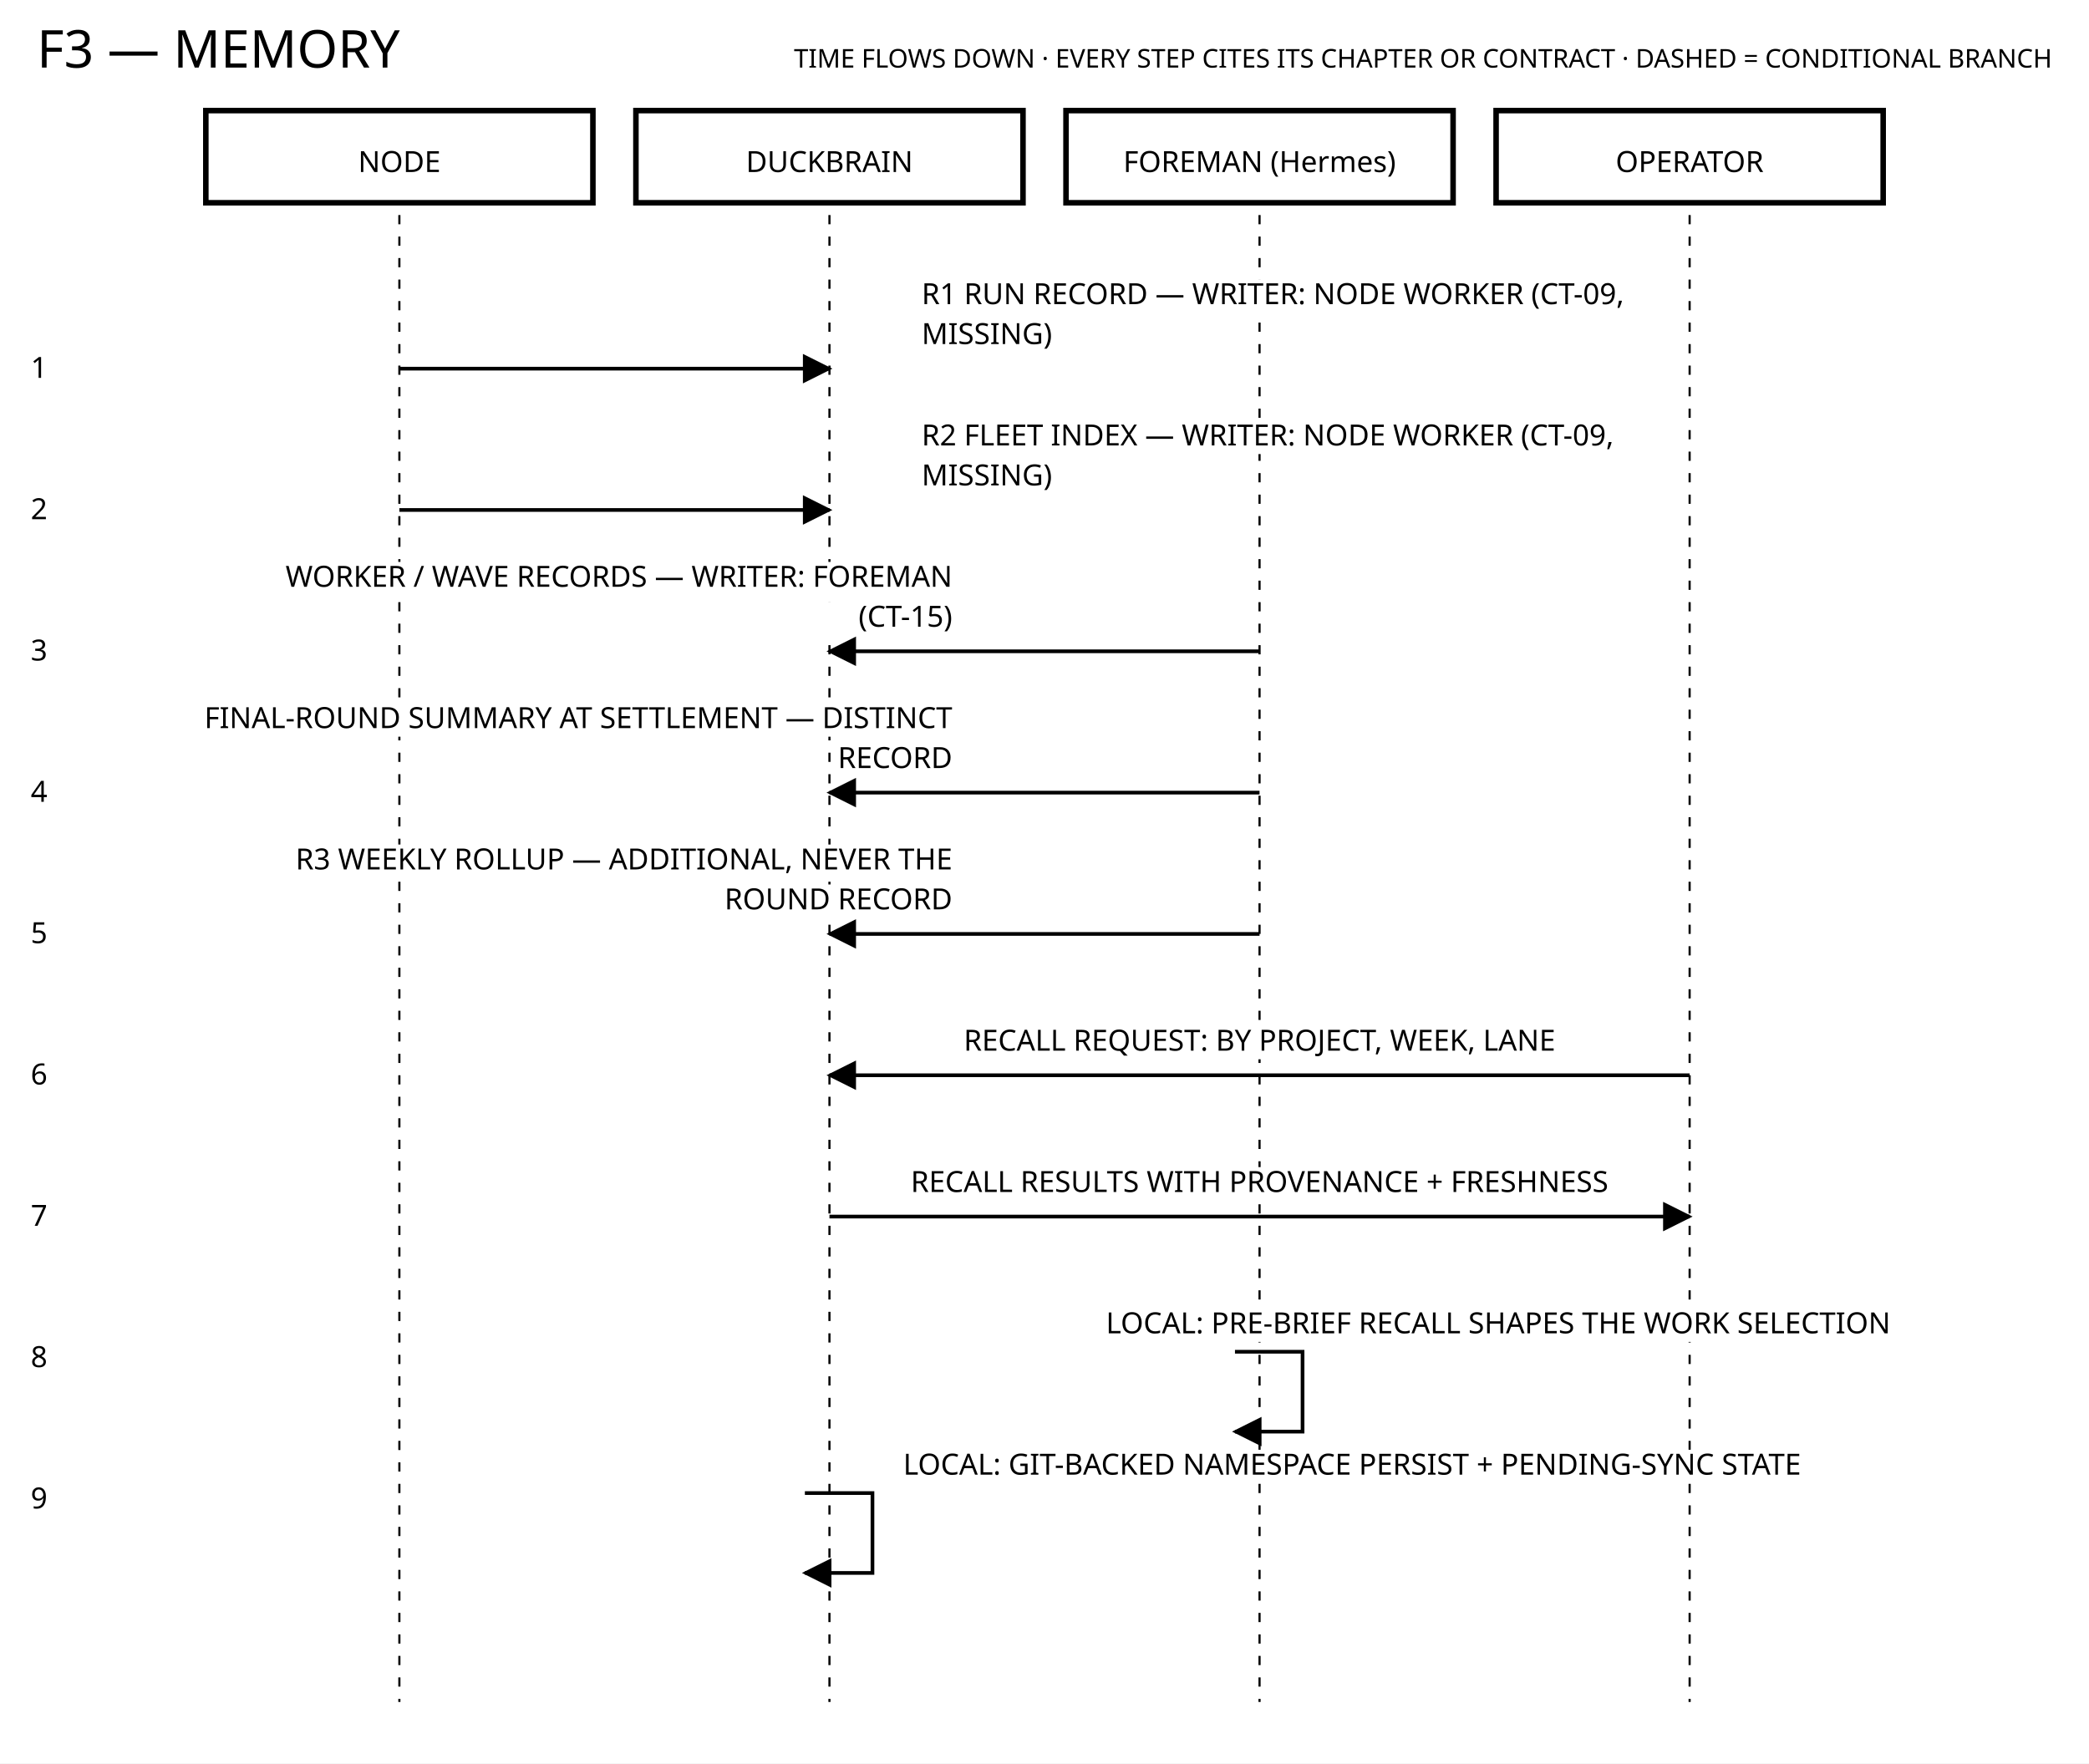
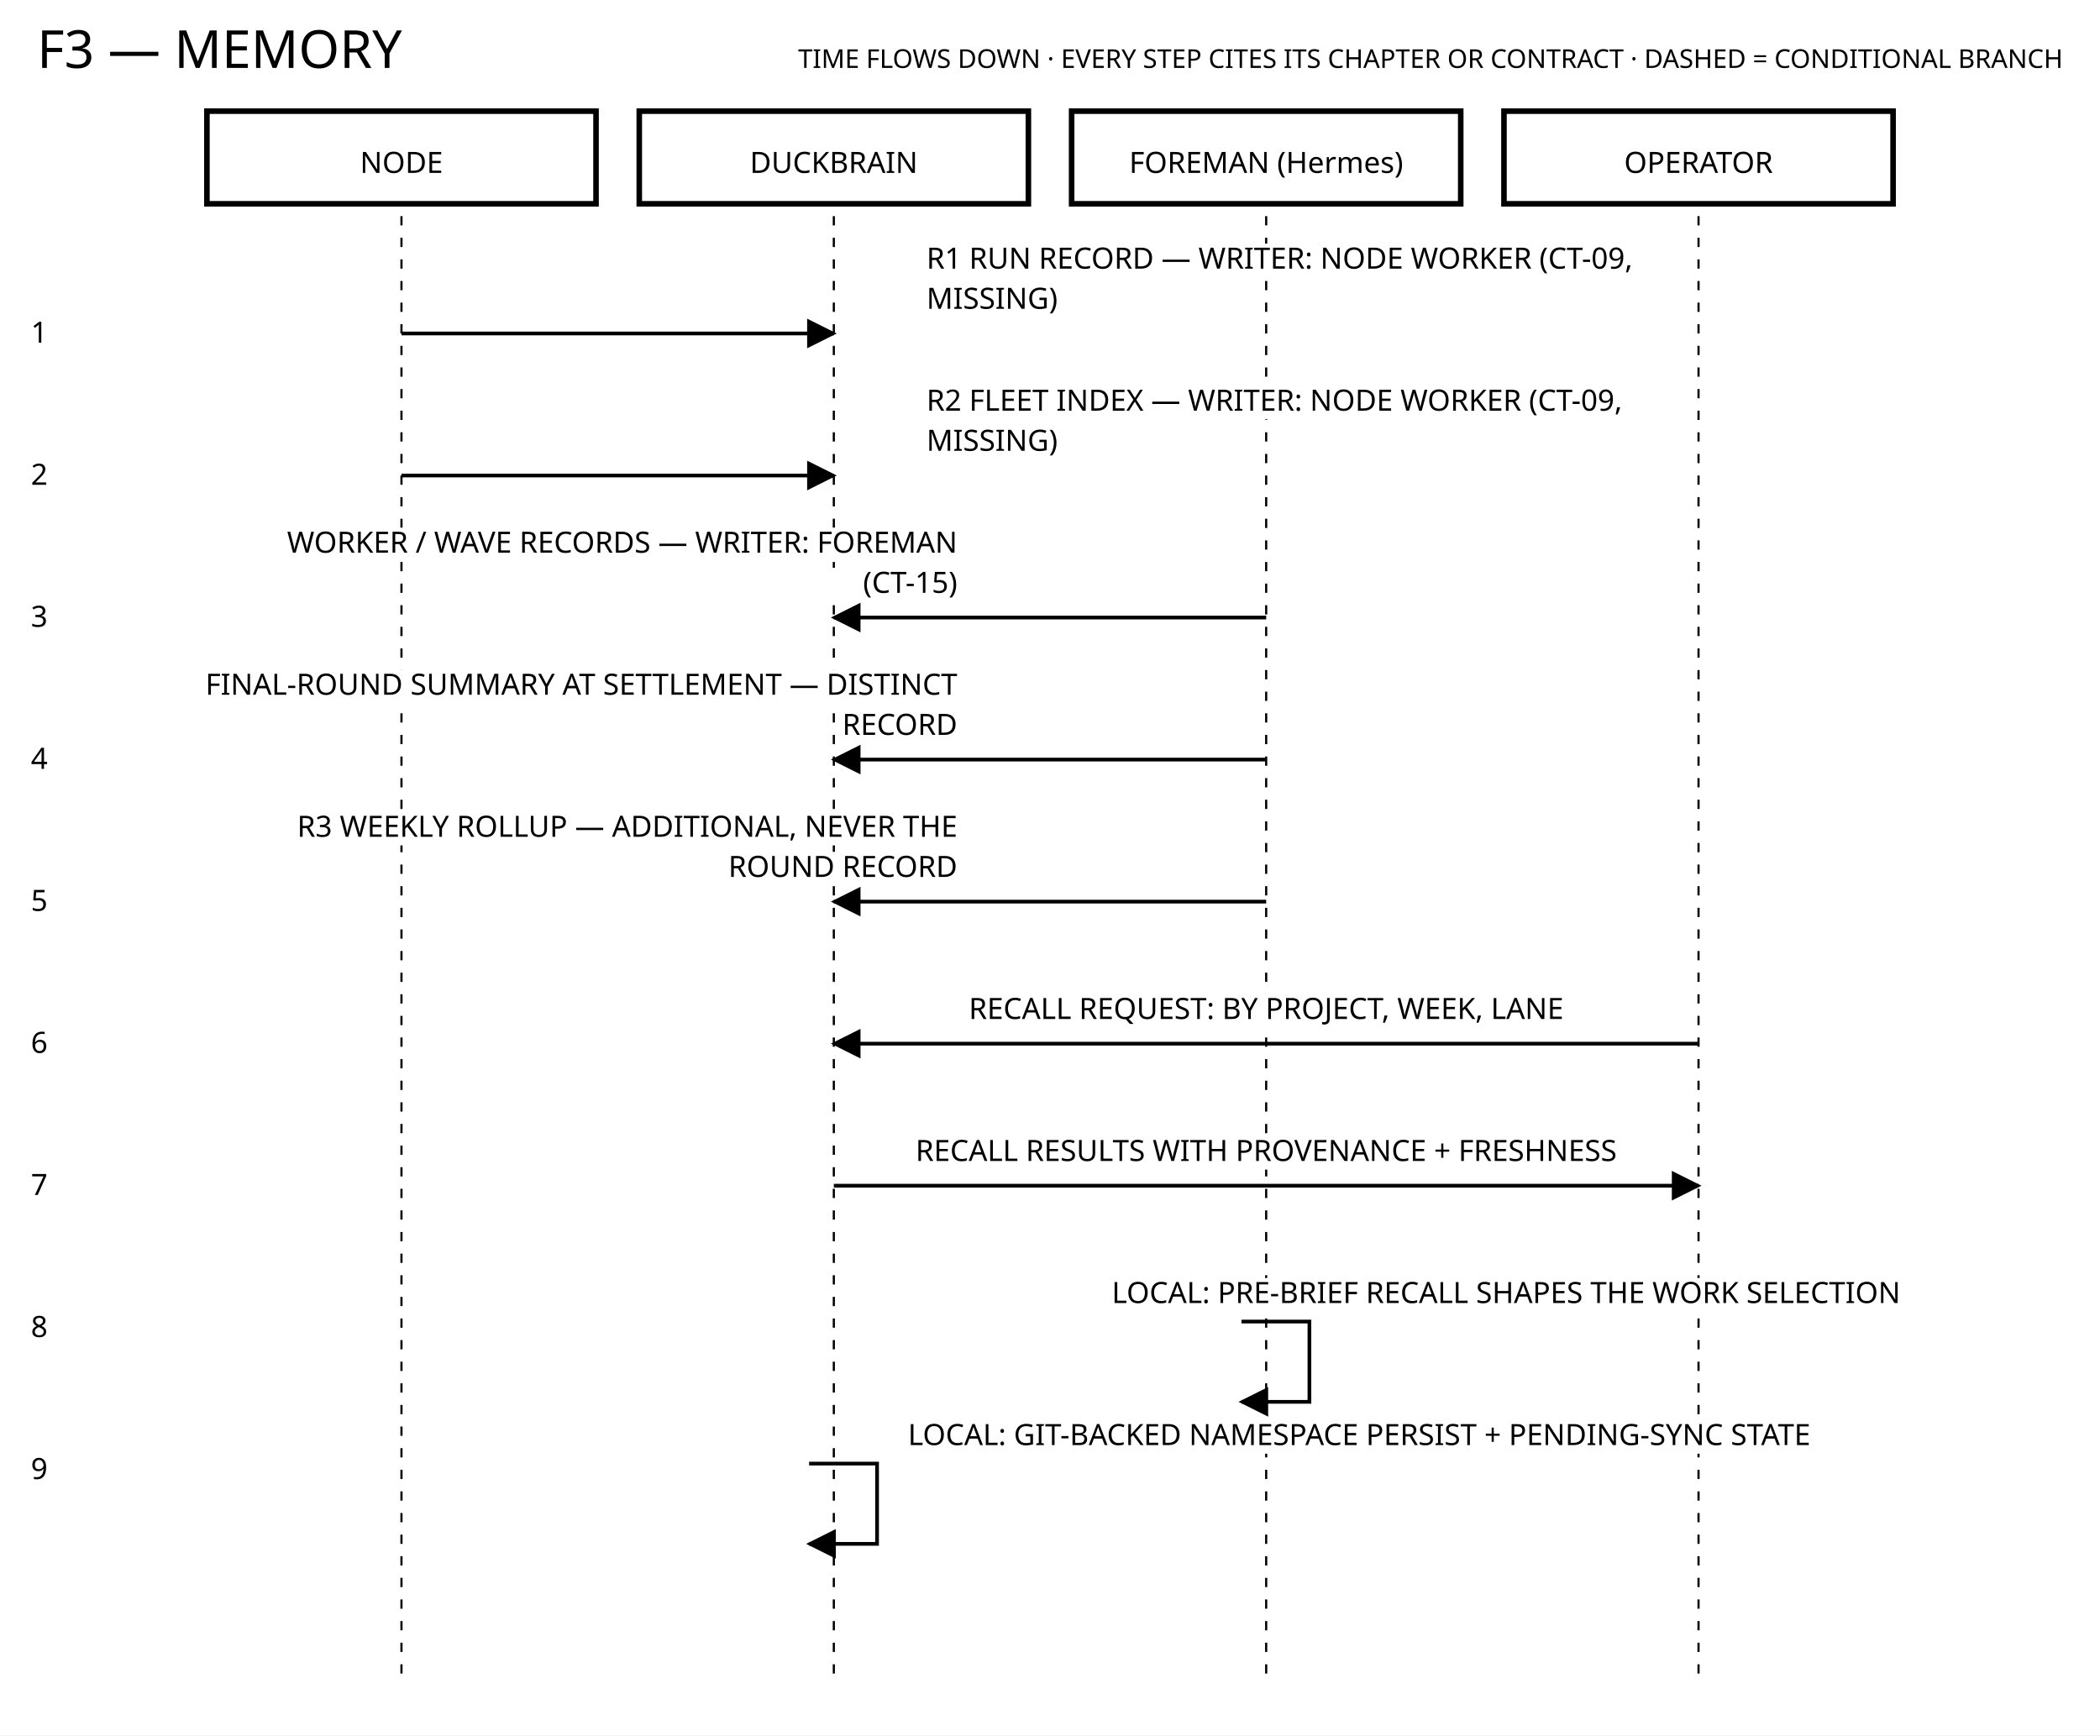
- <svg xmlns="http://www.w3.org/2000/svg" width="170.0mm" height="143.5mm" viewBox="0 0 680 574.0" preserveAspectRatio="xMidYMid meet">
-   <rect width="680" height="574.0" fill="#ffffff" />
+ <svg xmlns="http://www.w3.org/2000/svg" width="170.0mm" height="140.5mm" viewBox="0 0 680 562.0" preserveAspectRatio="xMidYMid meet">
+   <rect width="680" height="562.0" fill="#ffffff" />
  <defs>
    <marker id="ar" viewBox="0 0 10 10" refX="9" refY="5" markerWidth="8" markerHeight="8" orient="auto">
      <path d="M0,0 L10,5 L0,10 z" fill="#000000" />
    </marker>
  </defs>
  <g font-family="Routed Gothic Narrow, Routed Gothic, sans-serif">
    <text x="12.0" y="22.0" font-size="17.00" fill="#000000" text-anchor="start">F3 — MEMORY</text>
    <text x="668.0" y="22.0" font-size="8.40" fill="#000000" text-anchor="end">TIME FLOWS DOWN · EVERY STEP CITES ITS CHAPTER OR CONTRACT · DASHED = CONDITIONAL BRANCH</text>
    <rect x="67.0" y="36.0" width="126.0" height="30.0" fill="#ffffff" stroke="#000000" stroke-width="1.8" />
    <text x="130.0" y="56.0" font-size="9.50" fill="#000000" text-anchor="middle">NODE</text>
-     <polyline points="130.0,70.0 130.0,554.0" fill="none" stroke="#000000" stroke-width="0.7" stroke-dasharray="3 4" />
+     <polyline points="130.0,70.0 130.0,542.0" fill="none" stroke="#000000" stroke-width="0.7" stroke-dasharray="3 4" />
    <rect x="207.0" y="36.0" width="126.0" height="30.0" fill="#ffffff" stroke="#000000" stroke-width="1.8" />
    <text x="270.0" y="56.0" font-size="9.50" fill="#000000" text-anchor="middle">DUCKBRAIN</text>
-     <polyline points="270.0,70.0 270.0,554.0" fill="none" stroke="#000000" stroke-width="0.7" stroke-dasharray="3 4" />
+     <polyline points="270.0,70.0 270.0,542.0" fill="none" stroke="#000000" stroke-width="0.7" stroke-dasharray="3 4" />
    <rect x="347.0" y="36.0" width="126.0" height="30.0" fill="#ffffff" stroke="#000000" stroke-width="1.8" />
    <text x="410.0" y="56.0" font-size="9.50" fill="#000000" text-anchor="middle">FOREMAN (Hermes)</text>
-     <polyline points="410.0,70.0 410.0,554.0" fill="none" stroke="#000000" stroke-width="0.7" stroke-dasharray="3 4" />
+     <polyline points="410.0,70.0 410.0,542.0" fill="none" stroke="#000000" stroke-width="0.7" stroke-dasharray="3 4" />
    <rect x="487.0" y="36.0" width="126.0" height="30.0" fill="#ffffff" stroke="#000000" stroke-width="1.8" />
    <text x="550.0" y="56.0" font-size="9.50" fill="#000000" text-anchor="middle">OPERATOR</text>
-     <polyline points="550.0,70.0 550.0,554.0" fill="none" stroke="#000000" stroke-width="0.7" stroke-dasharray="3 4" />
-     <text x="10.0" y="123.0" font-size="9.50" fill="#000000" text-anchor="start">1</text>
-     <polyline points="130.0,120.0 270.0,120.0" fill="none" stroke="#000000" stroke-width="1.2" marker-end="url(#ar)" />
-     <rect x="297.0" y="90.9" width="242.5" height="10.9" fill="#ffffff" />
-     <text x="300.0" y="99.0" font-size="9.50" fill="#000000" text-anchor="start">R1 RUN RECORD — WRITER: NODE WORKER (CT-09,</text>
-     <rect x="297.0" y="103.9" width="50.0" height="10.9" fill="#ffffff" />
-     <text x="300.0" y="112.0" font-size="9.50" fill="#000000" text-anchor="start">MISSING)</text>
-     <text x="10.0" y="169.0" font-size="9.50" fill="#000000" text-anchor="start">2</text>
-     <polyline points="130.0,166.0 270.0,166.0" fill="none" stroke="#000000" stroke-width="1.2" marker-end="url(#ar)" />
-     <rect x="297.0" y="136.9" width="248.0" height="10.9" fill="#ffffff" />
-     <text x="300.0" y="145.0" font-size="9.50" fill="#000000" text-anchor="start">R2 FLEET INDEX — WRITER: NODE WORKER (CT-09,</text>
-     <rect x="297.0" y="149.9" width="50.0" height="10.9" fill="#ffffff" />
-     <text x="300.0" y="158.0" font-size="9.50" fill="#000000" text-anchor="start">MISSING)</text>
-     <text x="10.0" y="215.0" font-size="9.50" fill="#000000" text-anchor="start">3</text>
-     <polyline points="410.0,212.0 270.0,212.0" fill="none" stroke="#000000" stroke-width="1.2" marker-end="url(#ar)" />
-     <rect x="89.5" y="182.9" width="220.5" height="10.9" fill="#ffffff" />
-     <text x="310.0" y="191.0" font-size="9.50" fill="#000000" text-anchor="end">WORKER / WAVE RECORDS — WRITER: FOREMAN</text>
-     <rect x="265.5" y="195.9" width="44.5" height="10.9" fill="#ffffff" />
-     <text x="310.0" y="204.0" font-size="9.50" fill="#000000" text-anchor="end">(CT-15)</text>
-     <text x="10.0" y="261.0" font-size="9.50" fill="#000000" text-anchor="start">4</text>
-     <polyline points="410.0,258.0 270.0,258.0" fill="none" stroke="#000000" stroke-width="1.2" marker-end="url(#ar)" />
-     <rect x="62.0" y="228.9" width="248.0" height="10.9" fill="#ffffff" />
-     <text x="310.0" y="237.0" font-size="9.50" fill="#000000" text-anchor="end">FINAL-ROUND SUMMARY AT SETTLEMENT — DISTINCT</text>
-     <rect x="271.0" y="241.9" width="39.0" height="10.9" fill="#ffffff" />
-     <text x="310.0" y="250.0" font-size="9.50" fill="#000000" text-anchor="end">RECORD</text>
-     <text x="10.0" y="307.0" font-size="9.50" fill="#000000" text-anchor="start">5</text>
-     <polyline points="410.0,304.0 270.0,304.0" fill="none" stroke="#000000" stroke-width="1.2" marker-end="url(#ar)" />
-     <rect x="84.0" y="274.9" width="226.0" height="10.9" fill="#ffffff" />
-     <text x="310.0" y="283.0" font-size="9.50" fill="#000000" text-anchor="end">R3 WEEKLY ROLLUP — ADDITIONAL, NEVER THE</text>
-     <rect x="238.0" y="287.9" width="72.0" height="10.9" fill="#ffffff" />
-     <text x="310.0" y="296.0" font-size="9.50" fill="#000000" text-anchor="end">ROUND RECORD</text>
-     <text x="10.0" y="353.0" font-size="9.50" fill="#000000" text-anchor="start">6</text>
-     <polyline points="550.0,350.0 270.0,350.0" fill="none" stroke="#000000" stroke-width="1.2" marker-end="url(#ar)" />
-     <rect x="302.5" y="333.9" width="215.0" height="10.9" fill="#ffffff" />
-     <text x="410.0" y="342.0" font-size="9.50" fill="#000000" text-anchor="middle">RECALL REQUEST: BY PROJECT, WEEK, LANE</text>
-     <text x="10.0" y="399.0" font-size="9.50" fill="#000000" text-anchor="start">7</text>
-     <polyline points="270.0,396.0 550.0,396.0" fill="none" stroke="#000000" stroke-width="1.2" marker-end="url(#ar)" />
-     <rect x="291.5" y="379.9" width="237.0" height="10.9" fill="#ffffff" />
-     <text x="410.0" y="388.0" font-size="9.50" fill="#000000" text-anchor="middle">RECALL RESULTS WITH PROVENANCE + FRESHNESS</text>
-     <text x="10.0" y="445.0" font-size="9.50" fill="#000000" text-anchor="start">8</text>
-     <polyline points="402.0,440.0 424.0,440.0 424.0,466.0 402.0,466.0" fill="none" stroke="#000000" stroke-width="1.2" marker-end="url(#ar)" />
-     <rect x="357.0" y="425.9" width="275.5" height="10.9" fill="#ffffff" />
-     <text x="360.0" y="434.0" font-size="9.50" fill="#000000" text-anchor="start">LOCAL: PRE-BRIEF RECALL SHAPES THE WORK SELECTION</text>
-     <text x="10.0" y="491.0" font-size="9.50" fill="#000000" text-anchor="start">9</text>
-     <polyline points="262.0,486.0 284.0,486.0 284.0,512.0 262.0,512.0" fill="none" stroke="#000000" stroke-width="1.2" marker-end="url(#ar)" />
-     <rect x="291.0" y="471.9" width="314.0" height="10.9" fill="#ffffff" />
-     <text x="294.0" y="480.0" font-size="9.50" fill="#000000" text-anchor="start">LOCAL: GIT-BACKED NAMESPACE PERSIST + PENDING-SYNC STATE</text>
+     <polyline points="550.0,70.0 550.0,542.0" fill="none" stroke="#000000" stroke-width="0.7" stroke-dasharray="3 4" />
+     <text x="10.0" y="111.0" font-size="9.50" fill="#000000" text-anchor="start">1</text>
+     <polyline points="130.0,108.0 270.0,108.0" fill="none" stroke="#000000" stroke-width="1.2" marker-end="url(#ar)" />
+     <rect x="297.0" y="78.9" width="242.5" height="10.9" fill="#ffffff" />
+     <text x="300.0" y="87.0" font-size="9.50" fill="#000000" text-anchor="start">R1 RUN RECORD — WRITER: NODE WORKER (CT-09,</text>
+     <rect x="297.0" y="91.9" width="50.0" height="10.9" fill="#ffffff" />
+     <text x="300.0" y="100.0" font-size="9.50" fill="#000000" text-anchor="start">MISSING)</text>
+     <text x="10.0" y="157.0" font-size="9.50" fill="#000000" text-anchor="start">2</text>
+     <polyline points="130.0,154.0 270.0,154.0" fill="none" stroke="#000000" stroke-width="1.2" marker-end="url(#ar)" />
+     <rect x="297.0" y="124.9" width="248.0" height="10.9" fill="#ffffff" />
+     <text x="300.0" y="133.0" font-size="9.50" fill="#000000" text-anchor="start">R2 FLEET INDEX — WRITER: NODE WORKER (CT-09,</text>
+     <rect x="297.0" y="137.9" width="50.0" height="10.9" fill="#ffffff" />
+     <text x="300.0" y="146.0" font-size="9.50" fill="#000000" text-anchor="start">MISSING)</text>
+     <text x="10.0" y="203.0" font-size="9.50" fill="#000000" text-anchor="start">3</text>
+     <polyline points="410.0,200.0 270.0,200.0" fill="none" stroke="#000000" stroke-width="1.2" marker-end="url(#ar)" />
+     <rect x="89.5" y="170.9" width="220.5" height="10.9" fill="#ffffff" />
+     <text x="310.0" y="179.0" font-size="9.50" fill="#000000" text-anchor="end">WORKER / WAVE RECORDS — WRITER: FOREMAN</text>
+     <rect x="265.5" y="183.9" width="44.5" height="10.9" fill="#ffffff" />
+     <text x="310.0" y="192.0" font-size="9.50" fill="#000000" text-anchor="end">(CT-15)</text>
+     <text x="10.0" y="249.0" font-size="9.50" fill="#000000" text-anchor="start">4</text>
+     <polyline points="410.0,246.0 270.0,246.0" fill="none" stroke="#000000" stroke-width="1.2" marker-end="url(#ar)" />
+     <rect x="62.0" y="216.9" width="248.0" height="10.9" fill="#ffffff" />
+     <text x="310.0" y="225.0" font-size="9.50" fill="#000000" text-anchor="end">FINAL-ROUND SUMMARY AT SETTLEMENT — DISTINCT</text>
+     <rect x="271.0" y="229.9" width="39.0" height="10.9" fill="#ffffff" />
+     <text x="310.0" y="238.0" font-size="9.50" fill="#000000" text-anchor="end">RECORD</text>
+     <text x="10.0" y="295.0" font-size="9.50" fill="#000000" text-anchor="start">5</text>
+     <polyline points="410.0,292.0 270.0,292.0" fill="none" stroke="#000000" stroke-width="1.2" marker-end="url(#ar)" />
+     <rect x="84.0" y="262.9" width="226.0" height="10.9" fill="#ffffff" />
+     <text x="310.0" y="271.0" font-size="9.50" fill="#000000" text-anchor="end">R3 WEEKLY ROLLUP — ADDITIONAL, NEVER THE</text>
+     <rect x="238.0" y="275.9" width="72.0" height="10.9" fill="#ffffff" />
+     <text x="310.0" y="284.0" font-size="9.50" fill="#000000" text-anchor="end">ROUND RECORD</text>
+     <text x="10.0" y="341.0" font-size="9.50" fill="#000000" text-anchor="start">6</text>
+     <polyline points="550.0,338.0 270.0,338.0" fill="none" stroke="#000000" stroke-width="1.2" marker-end="url(#ar)" />
+     <rect x="302.5" y="321.9" width="215.0" height="10.9" fill="#ffffff" />
+     <text x="410.0" y="330.0" font-size="9.50" fill="#000000" text-anchor="middle">RECALL REQUEST: BY PROJECT, WEEK, LANE</text>
+     <text x="10.0" y="387.0" font-size="9.50" fill="#000000" text-anchor="start">7</text>
+     <polyline points="270.0,384.0 550.0,384.0" fill="none" stroke="#000000" stroke-width="1.2" marker-end="url(#ar)" />
+     <rect x="291.5" y="367.9" width="237.0" height="10.9" fill="#ffffff" />
+     <text x="410.0" y="376.0" font-size="9.50" fill="#000000" text-anchor="middle">RECALL RESULTS WITH PROVENANCE + FRESHNESS</text>
+     <text x="10.0" y="433.0" font-size="9.50" fill="#000000" text-anchor="start">8</text>
+     <polyline points="402.0,428.0 424.0,428.0 424.0,454.0 402.0,454.0" fill="none" stroke="#000000" stroke-width="1.2" marker-end="url(#ar)" />
+     <rect x="357.0" y="413.9" width="275.5" height="10.9" fill="#ffffff" />
+     <text x="360.0" y="422.0" font-size="9.50" fill="#000000" text-anchor="start">LOCAL: PRE-BRIEF RECALL SHAPES THE WORK SELECTION</text>
+     <text x="10.0" y="479.0" font-size="9.50" fill="#000000" text-anchor="start">9</text>
+     <polyline points="262.0,474.0 284.0,474.0 284.0,500.0 262.0,500.0" fill="none" stroke="#000000" stroke-width="1.2" marker-end="url(#ar)" />
+     <rect x="291.0" y="459.9" width="314.0" height="10.9" fill="#ffffff" />
+     <text x="294.0" y="468.0" font-size="9.50" fill="#000000" text-anchor="start">LOCAL: GIT-BACKED NAMESPACE PERSIST + PENDING-SYNC STATE</text>
  </g>
</svg>
